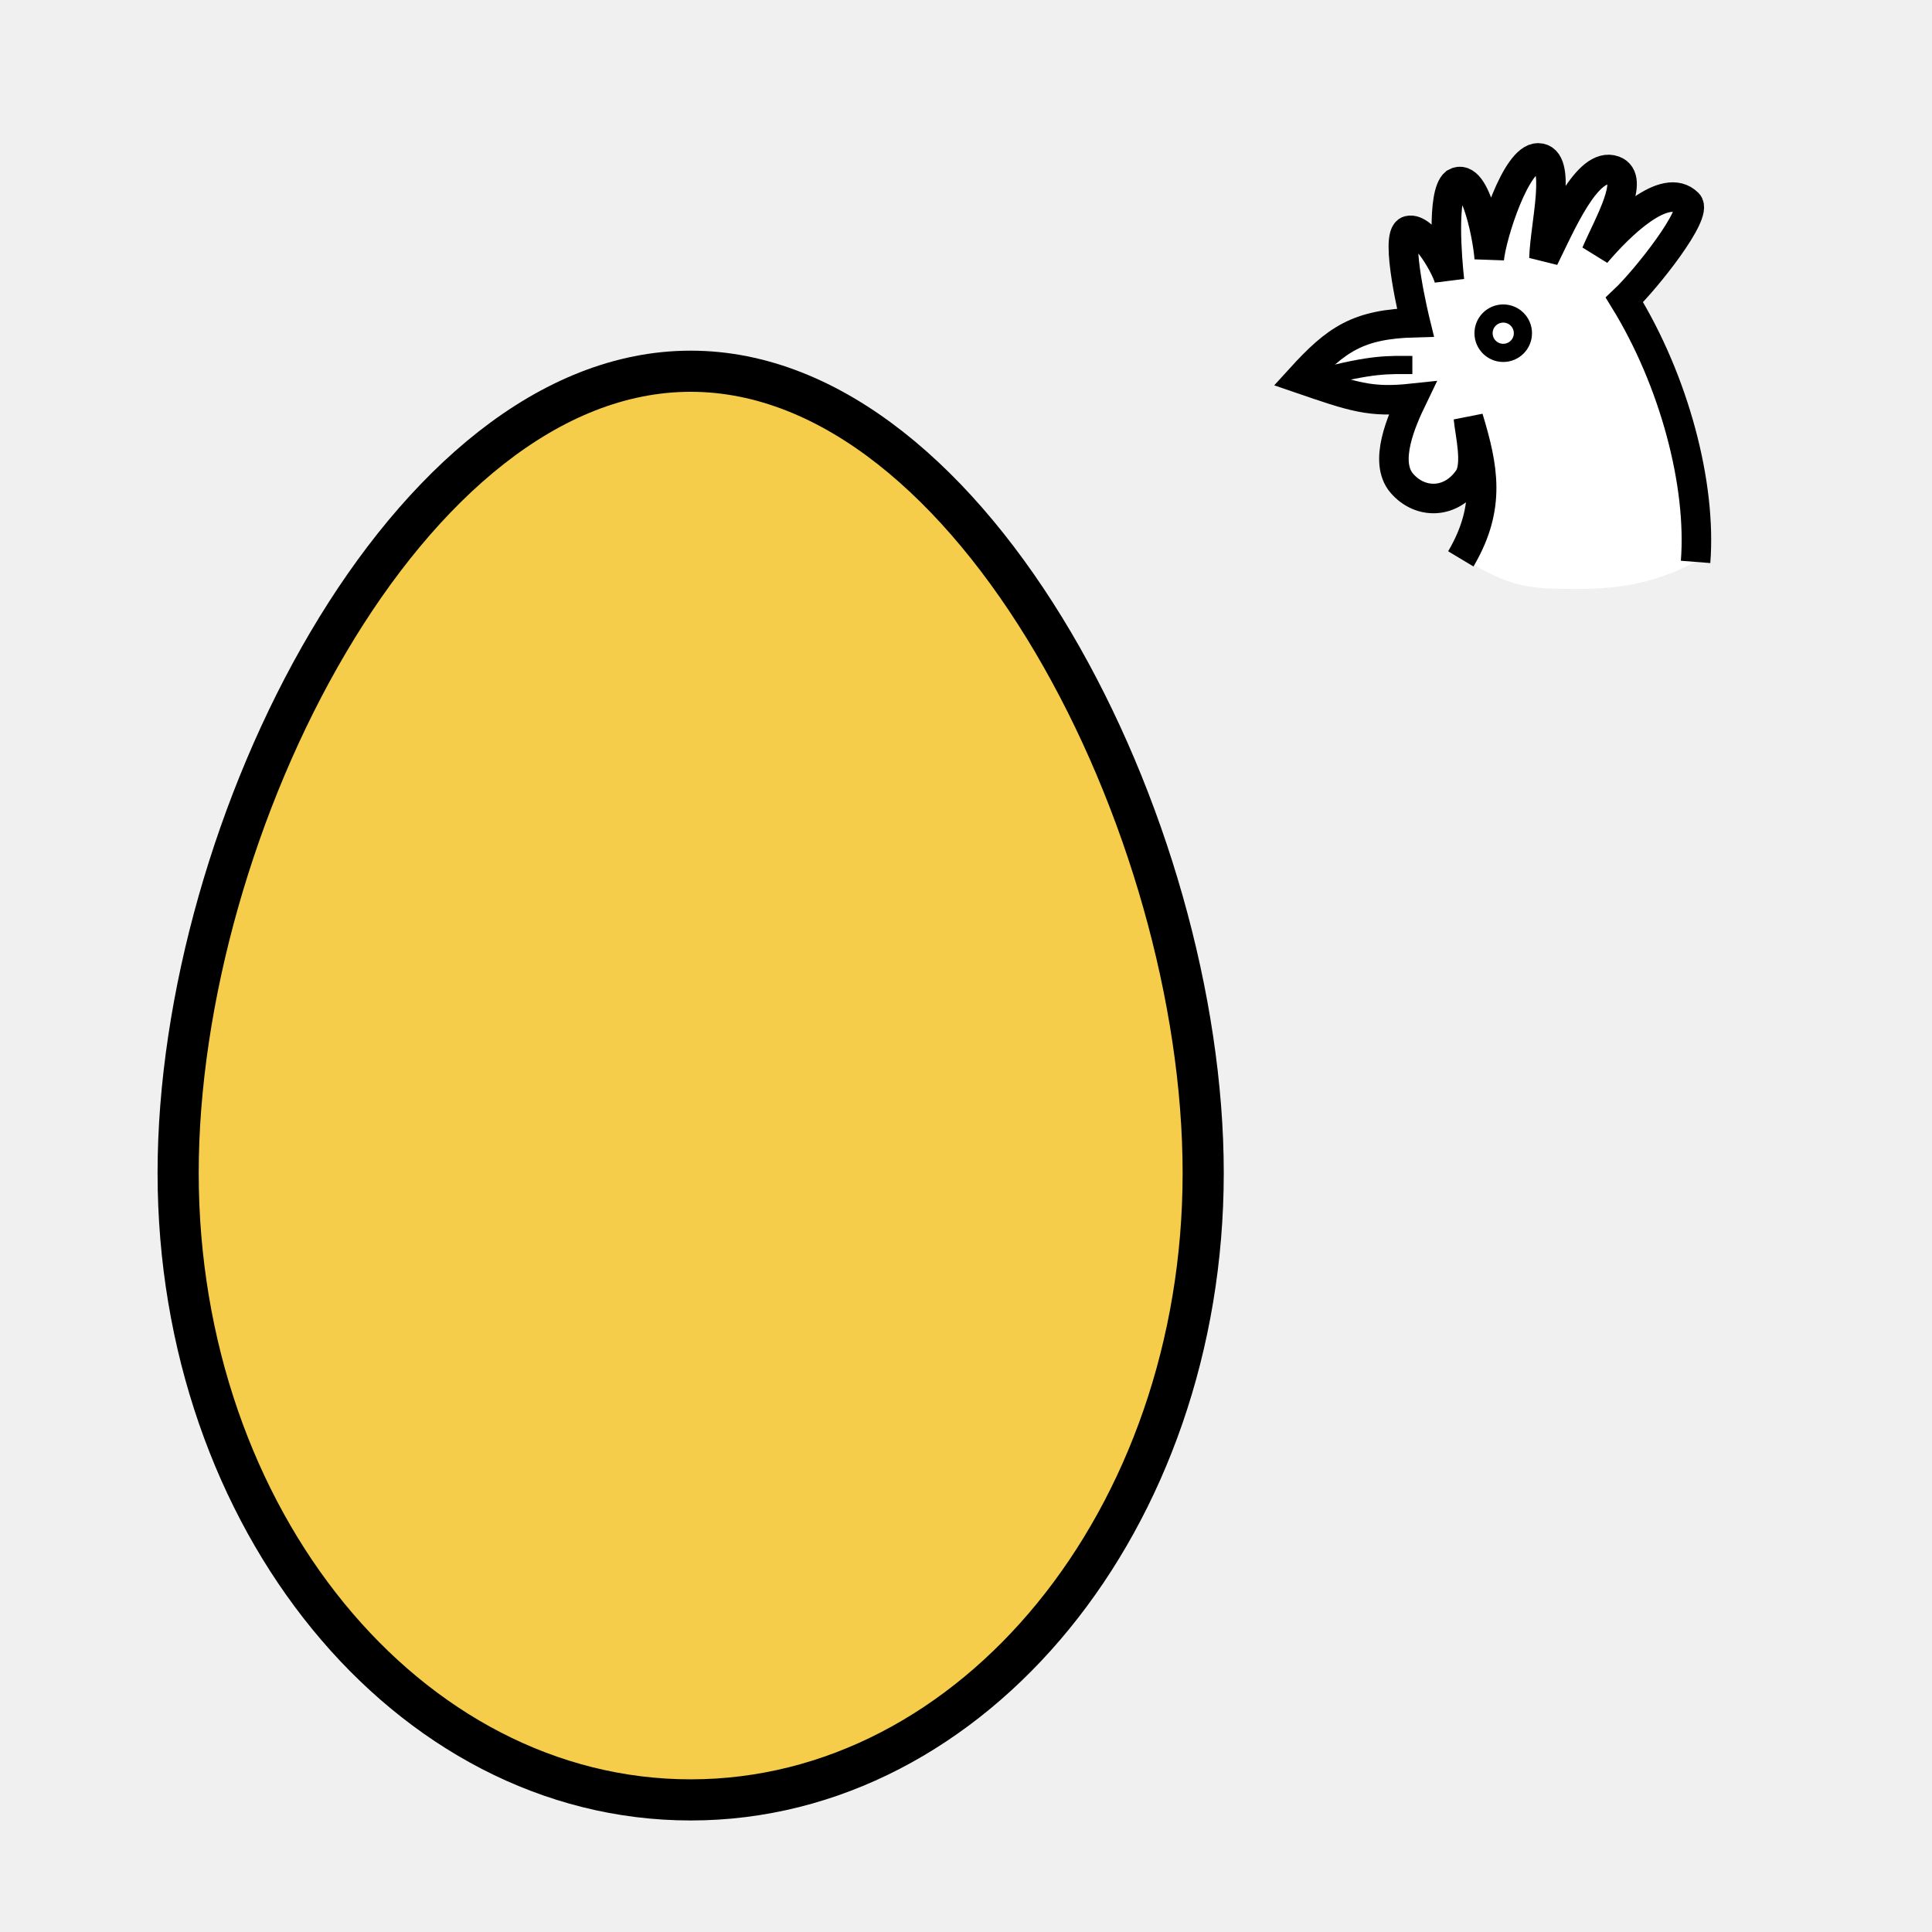
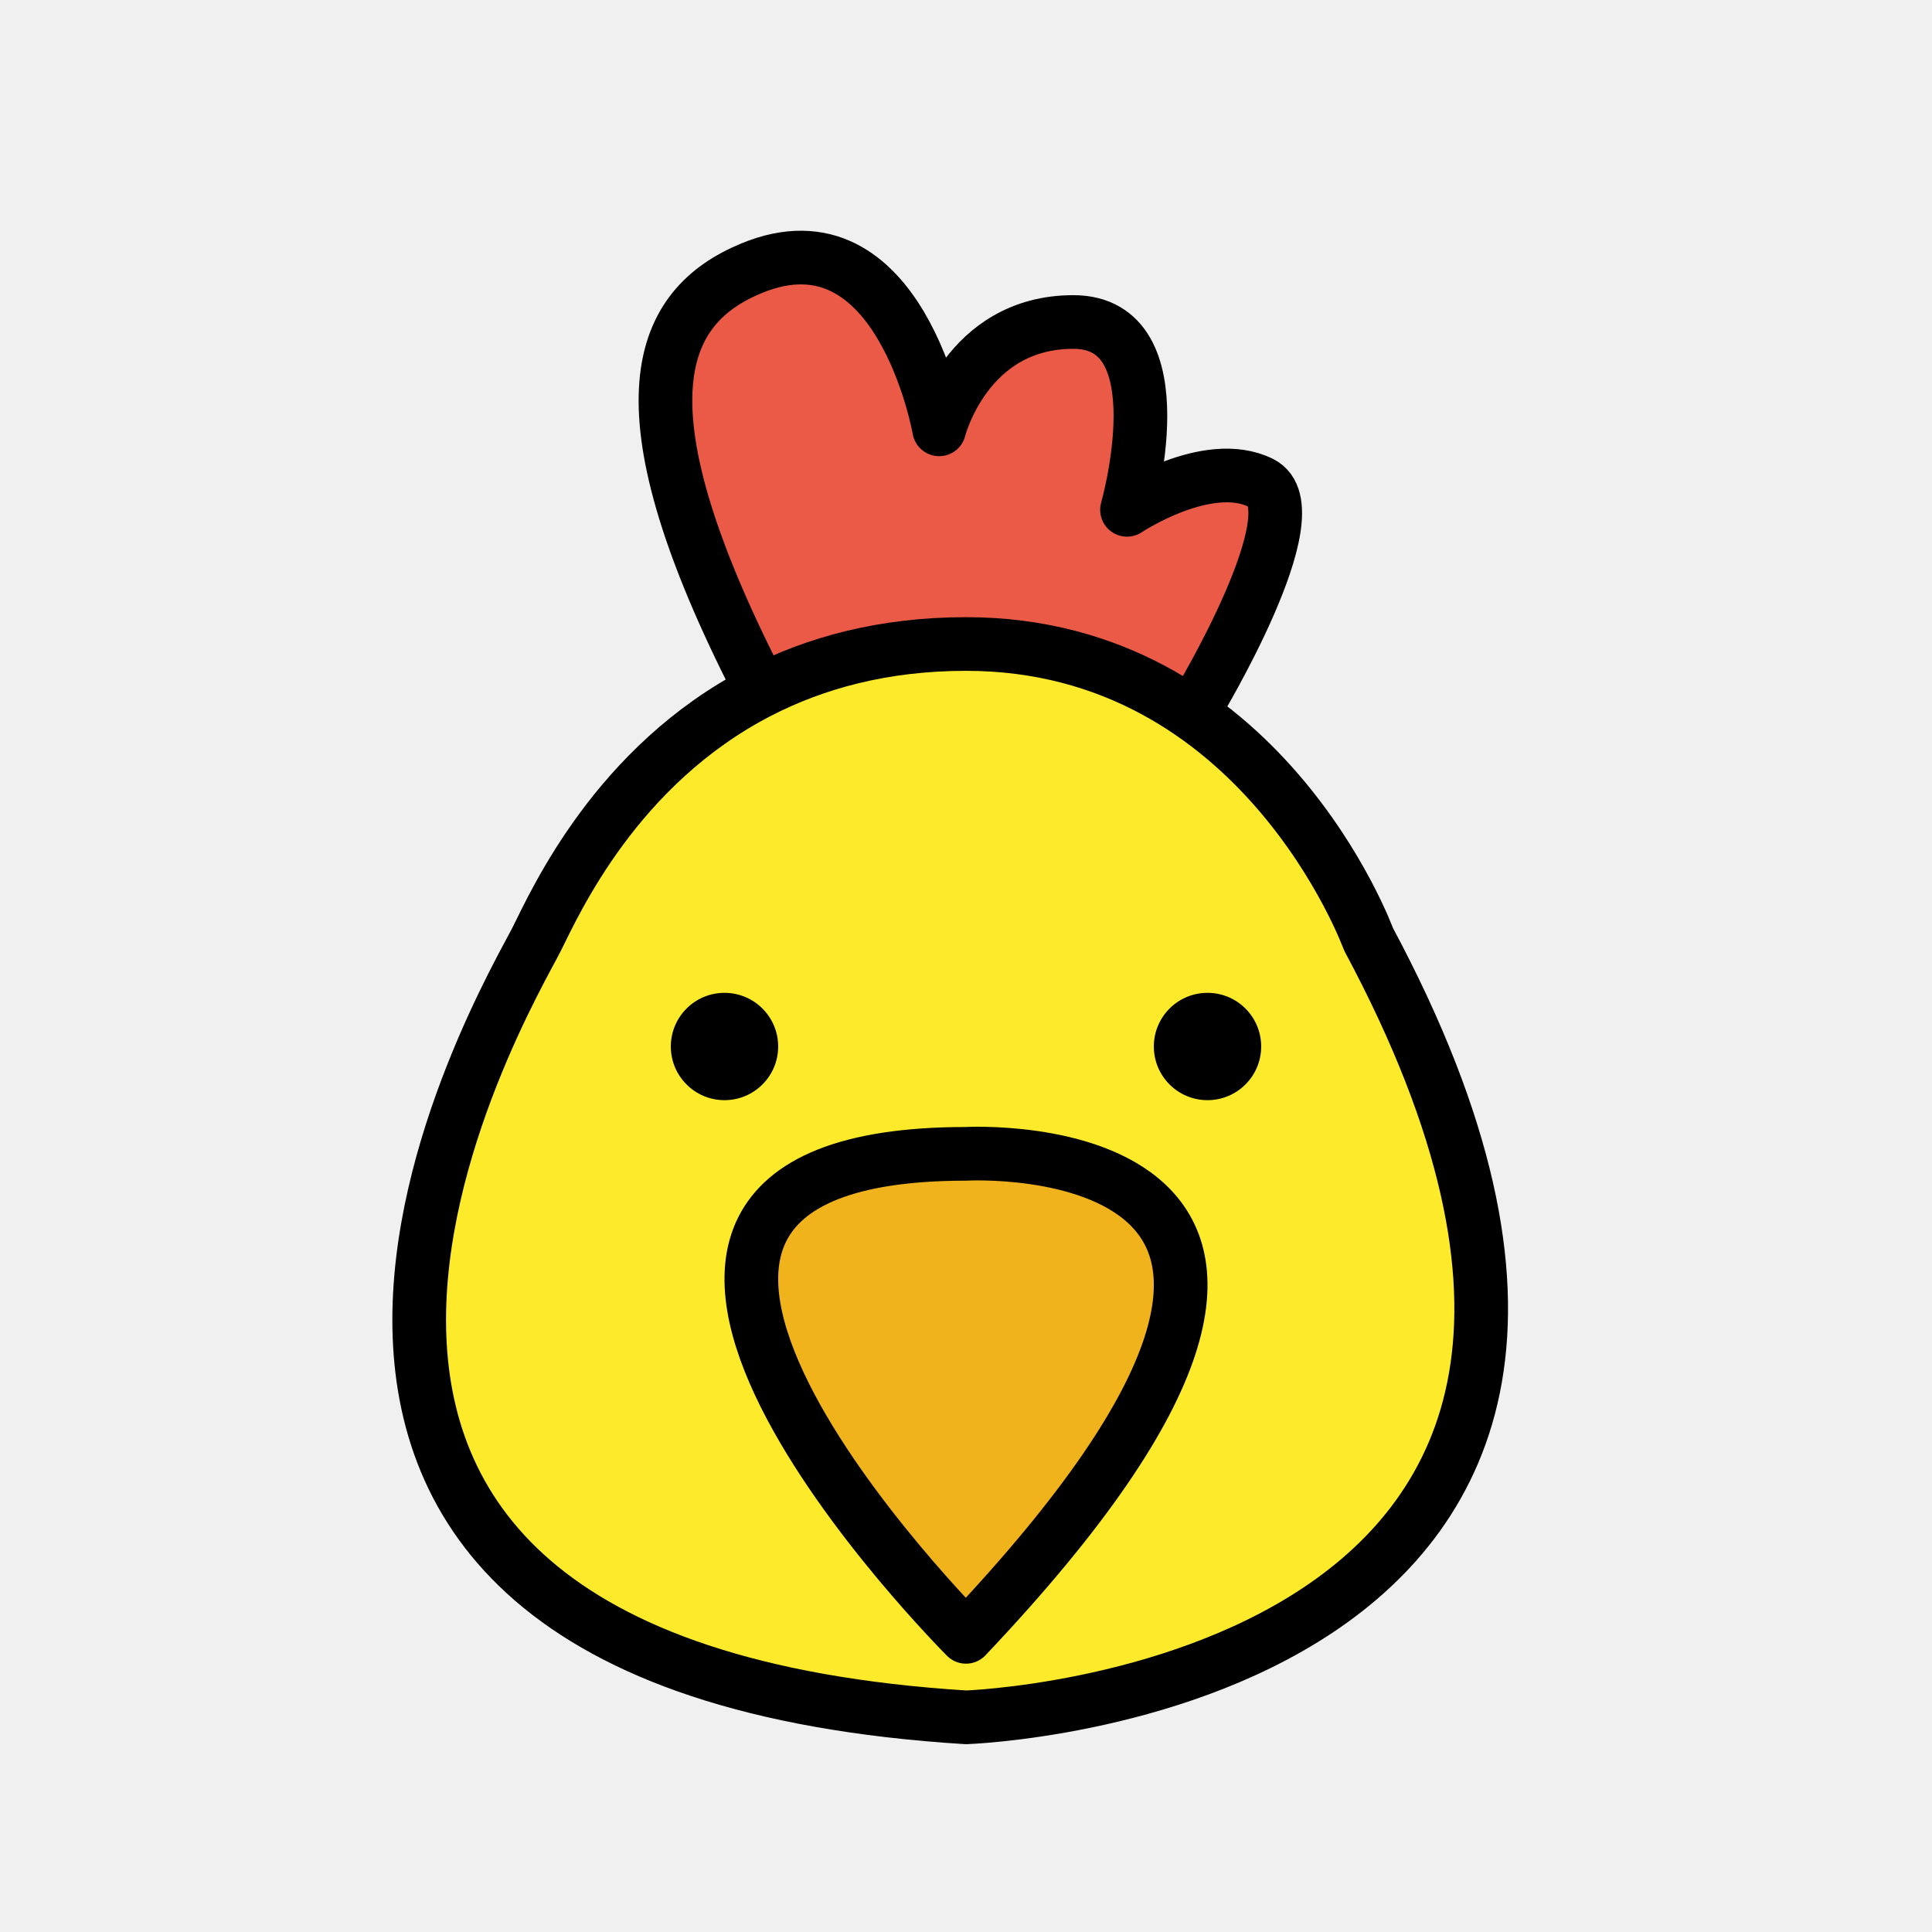
- <svg xmlns="http://www.w3.org/2000/svg" width="850.394" height="850.394" viewBox="0 0 850.394 850.394" overflow="visible">
-   <path d="M304.01 163.401c124.584 0 225.591 200.464 225.591 352.888 0 152.405-101.007 275.96-225.591 275.96-124.593 0-225.6-123.555-225.6-275.96 0-152.423 101.007-352.888 225.6-352.888z" fill="#f6cc4b" />
-   <path d="M529.601 516.289c0 152.405-101.007 275.96-225.591 275.96-124.593 0-225.6-123.555-225.6-275.96 0-152.423 101.007-352.888 225.6-352.888 124.584 0 225.591 200.465 225.591 352.888z" fill="none" stroke="#000" stroke-width="18.106" />
-   <g fill="#fff">
-     <path d="M661.67 137.998c4.78 0 8.66 3.88 8.66 8.67 0 4.78-3.88 8.66-8.66 8.66-4.79 0-8.67-3.88-8.67-8.66 0-4.79 3.88-8.67 8.67-8.67z" />
-     <path d="M621.67 175.328c-18.67 2-26-.66-49.34-8.66 15.83-17.39 25.34-24 50.67-24.67 0 0-9.53-38.8-3.03-40.51 6.851-1.8 17.391 17.49 18.03 22.01-1-9-3.5-38 2.5-43 9.5-5.5 14.86 27.73 15 33.5 1-10.5 11.79-44.55 21.5-44.5 10.79.06 2.98 29.51 2.6 44.21 7.24-14.56 19.091-42.92 30.78-38.69 9.62 3.48-2.439 23.77-7.88 36.48 10.14-11.95 30.39-32.11 40.5-22 4.5 4.5-18.5 33.5-28 42.5 22 35.73 34 81.33 31.33 115.33-15.521 7.93-29.4 11.9-52.01 11.9-21.021 0-29.351-.4-50.37-13.49l-.601-.35c12.92-22.37 9.591-39.59 2.98-61.39.67 6.95 4.16 20.63 0 26.67-7.78 11.3-21.33 11.33-29.33 2-8.089-9.44-.029-27.6 4.671-37.34zm48.66-28.66c0-4.79-3.88-8.67-8.66-8.67-4.79 0-8.67 3.88-8.67 8.67 0 4.78 3.88 8.66 8.67 8.66 4.78 0 8.66-3.88 8.66-8.66z" />
+ <svg xmlns="http://www.w3.org/2000/svg" id="emoji" viewBox="0 0 72 72">
+   <g id="color">
+     <path fill="#EA5A47" stroke="none" d="M44.625,26.25C44.625,26.25,49,19,47,18s-5,1-5,1s2-7-2-7s-5,4-5,4s-1.457-8.296-7-6 c-3.465,1.435-5,5,0,15" />
+     <path fill="#FCEA2B" stroke="none" d="M36,64c0,0,30-1,15-29c0,0-4-11-15-11c-3.104,0-5.65,0.717-7.729,1.79 C22.982,28.522,20.718,33.564,20,35C19,37,4,62,36,64z" />
+     <path fill="#F1B31C" stroke="none" d="M36,43c0,0,18-1,0,18C36,61,18,43,36,43z" />
  </g>
-   <g fill="none" stroke="#000">
-     <path d="M670.33 146.668c0 4.78-3.88 8.66-8.66 8.66-4.79 0-8.67-3.88-8.67-8.66 0-4.79 3.88-8.67 8.67-8.67 4.78 0 8.66 3.88 8.66 8.67zM580 166.498c24.5-6.5 31.09-5.83 41.67-5.83" stroke-width="8" />
-     <path d="M643 245.998c.12-.2.24-.41.35-.61 12.92-22.37 9.591-39.59 2.98-61.39.67 6.95 4.16 20.63 0 26.67-7.78 11.3-21.33 11.33-29.33 2-8.09-9.44-.03-27.6 4.67-37.34-18.67 2-26-.66-49.34-8.66 15.83-17.39 25.34-24 50.67-24.67 0 0-9.53-38.8-3.03-40.51 6.851-1.8 17.391 17.49 18.03 22.01-1-9-3.5-38 2.5-43 9.5-5.5 14.86 27.73 15 33.5 1-10.5 11.79-44.55 21.5-44.5 10.79.06 2.98 29.51 2.6 44.21 7.24-14.56 19.091-42.92 30.78-38.69 9.62 3.48-2.439 23.77-7.88 36.48 10.14-11.95 30.39-32.11 40.5-22 4.5 4.5-18.5 33.5-28 42.5 22 35.73 34 81.33 31.33 115.33" stroke-width="13" />
+   <g id="hair" />
+   <g id="skin" />
+   <g id="skin-shadow" />
+   <g id="line">
+     <path fill="none" stroke="#000000" stroke-linecap="round" stroke-linejoin="round" stroke-miterlimit="10" stroke-width="2" d="M44.625,26.25C44.625,26.25,49,19,47,18s-5,1-5,1s2-7-2-7s-5,4-5,4s-1.457-8.296-7-6c-3.465,1.435-5,5,0,15" />
+     <path fill="none" stroke="#000000" stroke-linecap="round" stroke-linejoin="round" stroke-miterlimit="10" stroke-width="2" d="M36,64c0,0,30-1,15-29c0,0-4-11-15-11c-3.104,0-5.65,0.717-7.729,1.79C22.982,28.522,20.718,33.564,20,35 C19,37,4,62,36,64z" />
+     <circle cx="27" cy="39" r="2" fill="#000000" stroke="none" />
+     <circle cx="45" cy="39" r="2" fill="#000000" stroke="none" />
+     <path fill="none" stroke="#000000" stroke-linecap="round" stroke-linejoin="round" stroke-miterlimit="10" stroke-width="2" d="M36,43c0,0,18-1,0,18C36,61,18,43,36,43z" />
  </g>
-   <path fill="none" d="M0 0h850.394v850.394H0z" />
-   <path fill="none" d="M0 0h850.394v850.394H0z" />
</svg>
